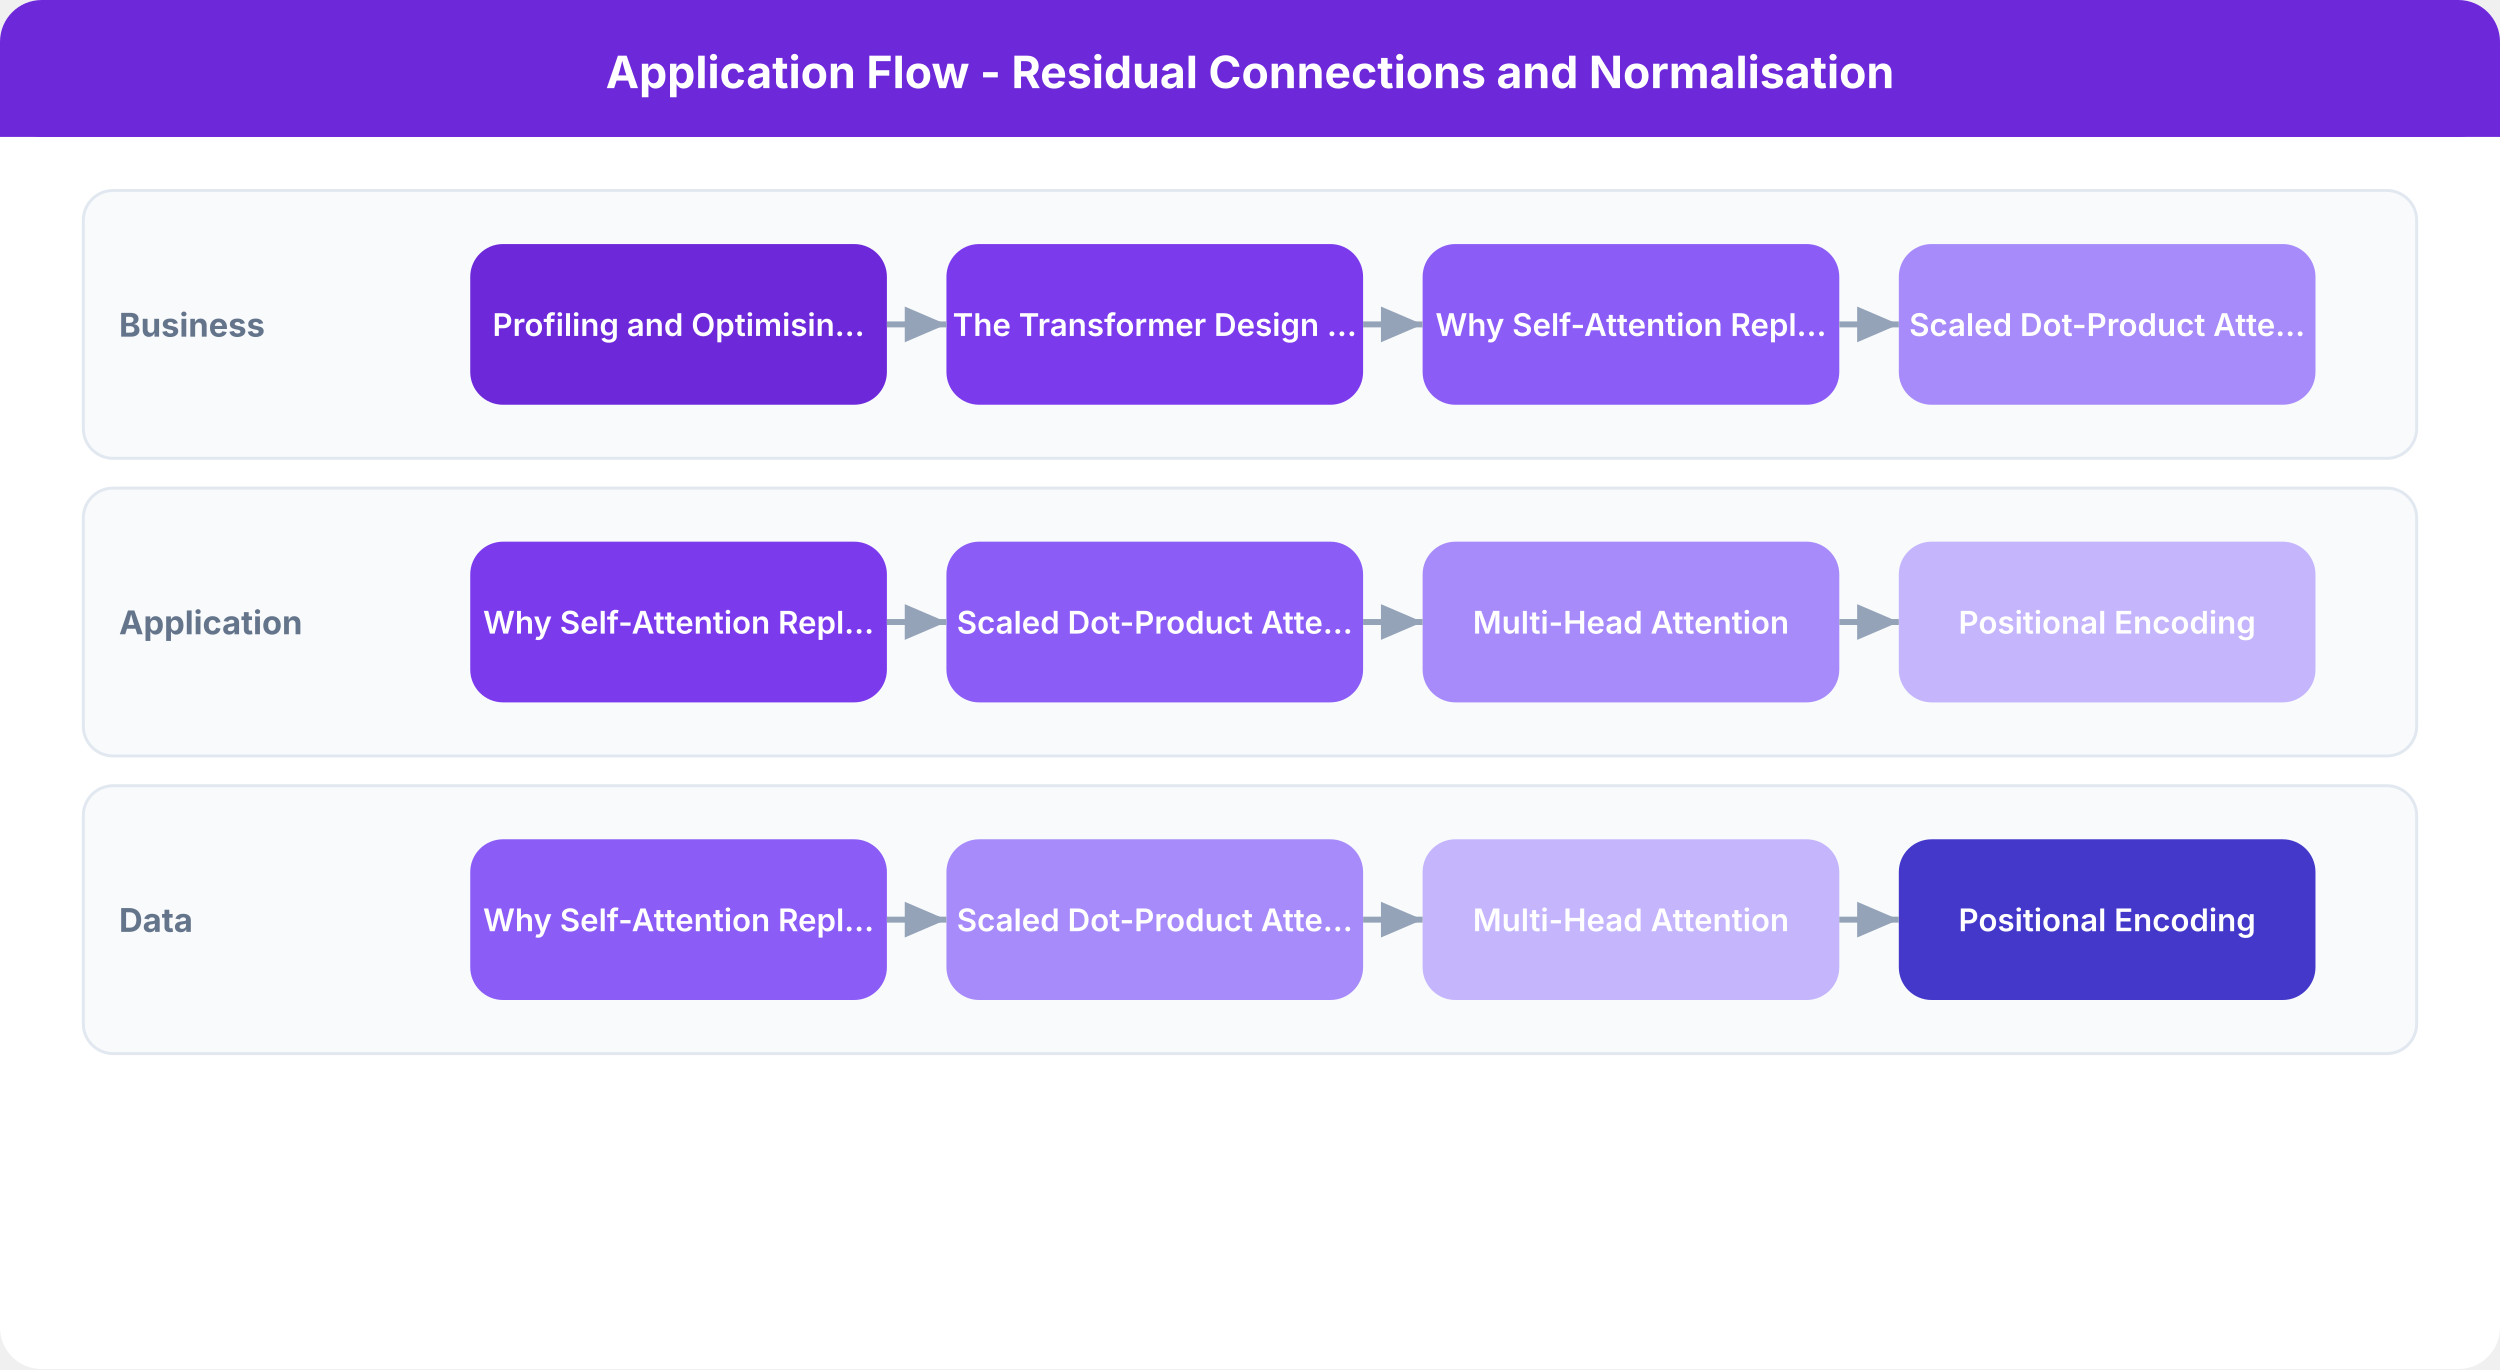
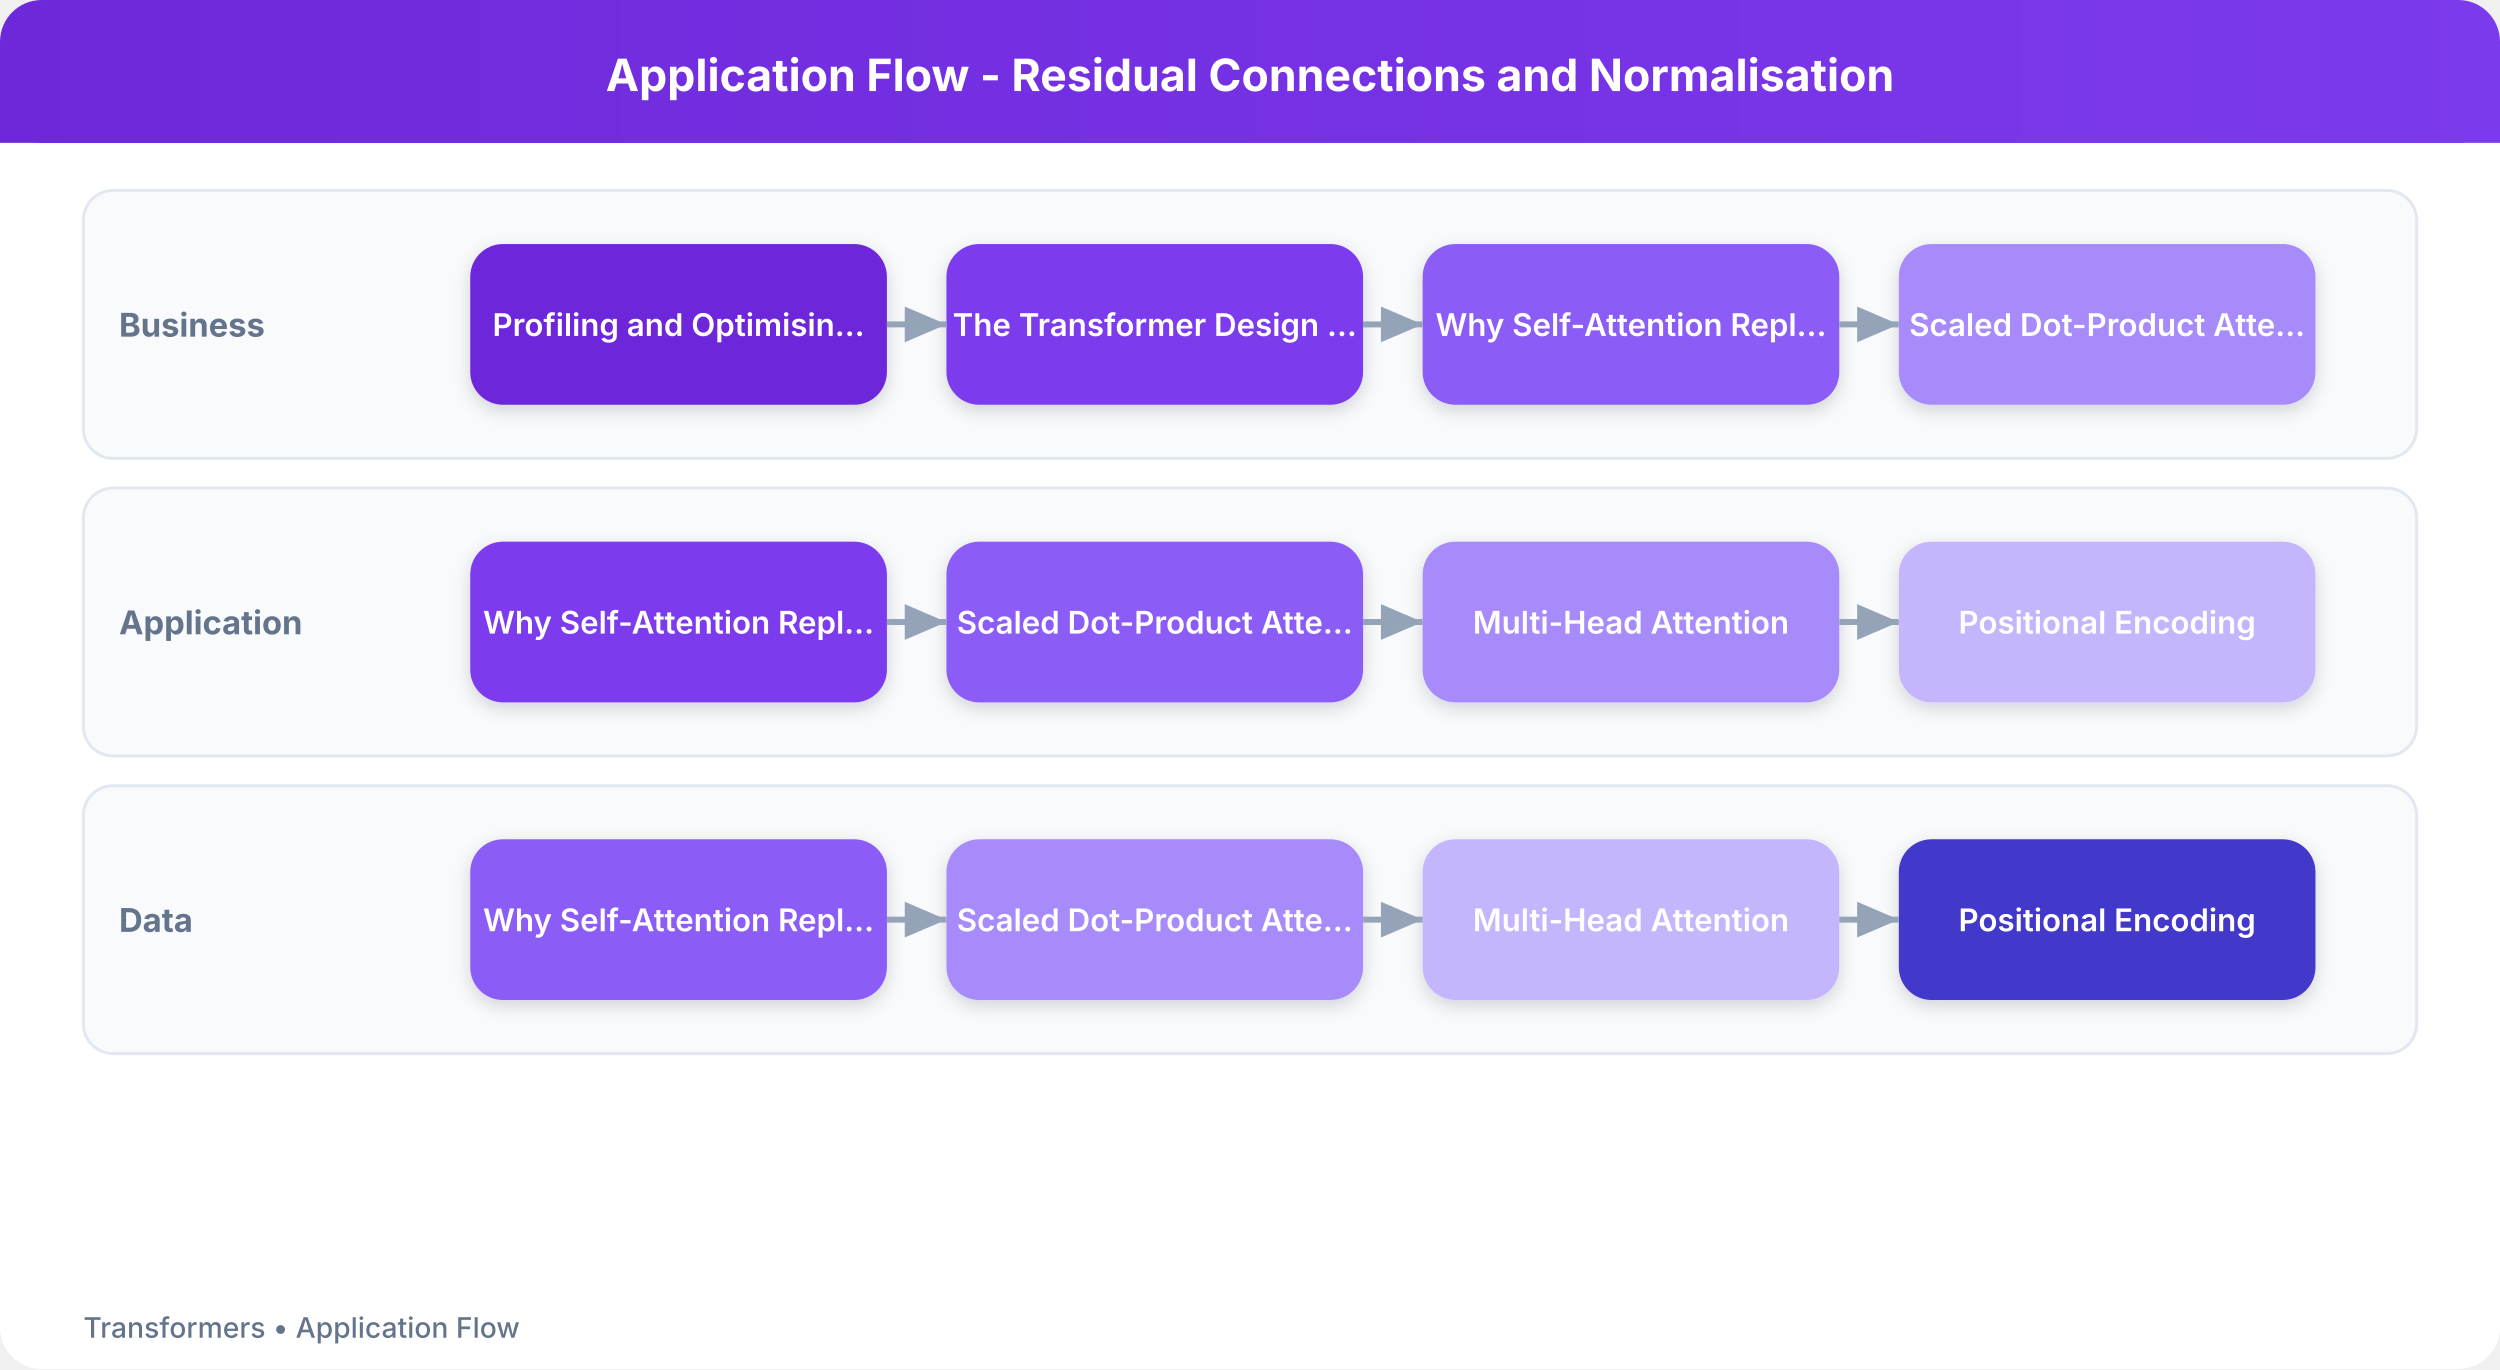
<svg xmlns="http://www.w3.org/2000/svg" width="840" height="460" data-tpl="swimlane" data-pal="0-1" viewBox="0 0 840 460" font-family="Inter, Segoe UI, Arial, sans-serif">
  <defs>
    <marker id="ar" markerWidth="9" markerHeight="9" refX="7" refY="3" orient="auto">
      <path d="M0,0 L7,3 L0,6 z" fill="#94a3b8" />
    </marker>
    <marker id="arw" markerWidth="9" markerHeight="9" refX="7" refY="3" orient="auto">
      <path d="M0,0 L7,3 L0,6 z" fill="#ffffff" />
    </marker>
+     <filter id="sh" x="-20%" y="-20%" width="140%" height="140%">
+       <feDropShadow dx="0" dy="2" stdDeviation="3" flood-color="#0f172a" flood-opacity="0.16" />
+     </filter>
+   </defs>
+   <defs>
+     <linearGradient id="bn1c87e56" x1="0" y1="0" x2="1" y2="0">
+       <stop offset="0" stop-color="#6d28d9" />
+       <stop offset="1" stop-color="#7c3aed" />
+     </linearGradient>
  </defs>
  <rect width="840" height="460" rx="14" fill="#ffffff" />
-   <rect x="0" y="0" width="840" height="46" rx="14" fill="#6d28d9" />
-   <rect x="0" y="30" width="840" height="16" fill="#6d28d9" />
-   <text x="420" y="24" text-anchor="middle" font-size="15" font-weight="700" fill="#ffffff" dominant-baseline="middle">Application Flow - Residual Connections and Normalisation</text>
+   <rect x="0" y="0" width="840" height="48" rx="14" fill="url(#bn1c87e56)" />
+   <rect x="0" y="32" width="840" height="16" fill="url(#bn1c87e56)" />
+   <text x="420" y="25" text-anchor="middle" font-size="15" font-weight="700" fill="#ffffff" dominant-baseline="middle">Application Flow - Residual Connections and Normalisation</text>
  <rect x="28" y="64" width="784" height="90" rx="10" fill="#f8fafc" stroke="#e2e8f0" stroke-width="1" />
  <text x="40" y="109" text-anchor="start" font-size="11" font-weight="700" fill="#64748b" dominant-baseline="middle">Business</text>
-   <rect x="158" y="82" width="140" height="54" rx="11" fill="#6d28d9" />
+   <rect x="158" y="82" width="140" height="54" rx="11" fill="#6d28d9" filter="url(#sh)" />
  <text x="228" y="109" text-anchor="middle" font-size="10.5" font-weight="600" fill="#ffffff" dominant-baseline="middle">Profiling and Optimisin…</text>
-   <rect x="318" y="82" width="140" height="54" rx="11" fill="#7c3aed" />
+   <rect x="318" y="82" width="140" height="54" rx="11" fill="#7c3aed" filter="url(#sh)" />
  <text x="388" y="109" text-anchor="middle" font-size="10.5" font-weight="600" fill="#ffffff" dominant-baseline="middle">The Transformer Design …</text>
  <line x1="298" y1="109" x2="318" y2="109" stroke="#94a3b8" stroke-width="2" marker-end="url(#ar)" />
-   <rect x="478" y="82" width="140" height="54" rx="11" fill="#8b5cf6" />
+   <rect x="478" y="82" width="140" height="54" rx="11" fill="#8b5cf6" filter="url(#sh)" />
  <text x="548" y="109" text-anchor="middle" font-size="10.5" font-weight="600" fill="#ffffff" dominant-baseline="middle">Why Self-Attention Repl…</text>
  <line x1="458" y1="109" x2="478" y2="109" stroke="#94a3b8" stroke-width="2" marker-end="url(#ar)" />
-   <rect x="638" y="82" width="140" height="54" rx="11" fill="#a78bfa" />
+   <rect x="638" y="82" width="140" height="54" rx="11" fill="#a78bfa" filter="url(#sh)" />
  <text x="708" y="109" text-anchor="middle" font-size="10.5" font-weight="600" fill="#ffffff" dominant-baseline="middle">Scaled Dot-Product Atte…</text>
  <line x1="618" y1="109" x2="638" y2="109" stroke="#94a3b8" stroke-width="2" marker-end="url(#ar)" />
  <rect x="28" y="164" width="784" height="90" rx="10" fill="#f8fafc" stroke="#e2e8f0" stroke-width="1" />
  <text x="40" y="209" text-anchor="start" font-size="11" font-weight="700" fill="#64748b" dominant-baseline="middle">Application</text>
-   <rect x="158" y="182" width="140" height="54" rx="11" fill="#7c3aed" />
+   <rect x="158" y="182" width="140" height="54" rx="11" fill="#7c3aed" filter="url(#sh)" />
  <text x="228" y="209" text-anchor="middle" font-size="10.5" font-weight="600" fill="#ffffff" dominant-baseline="middle">Why Self-Attention Repl…</text>
-   <rect x="318" y="182" width="140" height="54" rx="11" fill="#8b5cf6" />
+   <rect x="318" y="182" width="140" height="54" rx="11" fill="#8b5cf6" filter="url(#sh)" />
  <text x="388" y="209" text-anchor="middle" font-size="10.5" font-weight="600" fill="#ffffff" dominant-baseline="middle">Scaled Dot-Product Atte…</text>
  <line x1="298" y1="209" x2="318" y2="209" stroke="#94a3b8" stroke-width="2" marker-end="url(#ar)" />
-   <rect x="478" y="182" width="140" height="54" rx="11" fill="#a78bfa" />
+   <rect x="478" y="182" width="140" height="54" rx="11" fill="#a78bfa" filter="url(#sh)" />
  <text x="548" y="209" text-anchor="middle" font-size="10.5" font-weight="600" fill="#ffffff" dominant-baseline="middle">Multi-Head Attention</text>
  <line x1="458" y1="209" x2="478" y2="209" stroke="#94a3b8" stroke-width="2" marker-end="url(#ar)" />
-   <rect x="638" y="182" width="140" height="54" rx="11" fill="#c4b5fd" />
+   <rect x="638" y="182" width="140" height="54" rx="11" fill="#c4b5fd" filter="url(#sh)" />
  <text x="708" y="209" text-anchor="middle" font-size="10.5" font-weight="600" fill="#ffffff" dominant-baseline="middle">Positional Encoding</text>
  <line x1="618" y1="209" x2="638" y2="209" stroke="#94a3b8" stroke-width="2" marker-end="url(#ar)" />
  <rect x="28" y="264" width="784" height="90" rx="10" fill="#f8fafc" stroke="#e2e8f0" stroke-width="1" />
  <text x="40" y="309" text-anchor="start" font-size="11" font-weight="700" fill="#64748b" dominant-baseline="middle">Data</text>
-   <rect x="158" y="282" width="140" height="54" rx="11" fill="#8b5cf6" />
+   <rect x="158" y="282" width="140" height="54" rx="11" fill="#8b5cf6" filter="url(#sh)" />
  <text x="228" y="309" text-anchor="middle" font-size="10.5" font-weight="600" fill="#ffffff" dominant-baseline="middle">Why Self-Attention Repl…</text>
-   <rect x="318" y="282" width="140" height="54" rx="11" fill="#a78bfa" />
+   <rect x="318" y="282" width="140" height="54" rx="11" fill="#a78bfa" filter="url(#sh)" />
  <text x="388" y="309" text-anchor="middle" font-size="10.5" font-weight="600" fill="#ffffff" dominant-baseline="middle">Scaled Dot-Product Atte…</text>
  <line x1="298" y1="309" x2="318" y2="309" stroke="#94a3b8" stroke-width="2" marker-end="url(#ar)" />
-   <rect x="478" y="282" width="140" height="54" rx="11" fill="#c4b5fd" />
+   <rect x="478" y="282" width="140" height="54" rx="11" fill="#c4b5fd" filter="url(#sh)" />
  <text x="548" y="309" text-anchor="middle" font-size="10.5" font-weight="600" fill="#ffffff" dominant-baseline="middle">Multi-Head Attention</text>
  <line x1="458" y1="309" x2="478" y2="309" stroke="#94a3b8" stroke-width="2" marker-end="url(#ar)" />
-   <rect x="638" y="282" width="140" height="54" rx="11" fill="#4338ca" />
+   <rect x="638" y="282" width="140" height="54" rx="11" fill="#4338ca" filter="url(#sh)" />
  <text x="708" y="309" text-anchor="middle" font-size="10.5" font-weight="600" fill="#ffffff" dominant-baseline="middle">Positional Encoding</text>
  <line x1="618" y1="309" x2="638" y2="309" stroke="#94a3b8" stroke-width="2" marker-end="url(#ar)" />
+   <text x="28" y="446" text-anchor="start" font-size="9.5" font-weight="500" fill="#64748b" dominant-baseline="middle">Transformers  •  Application Flow</text>
</svg>
